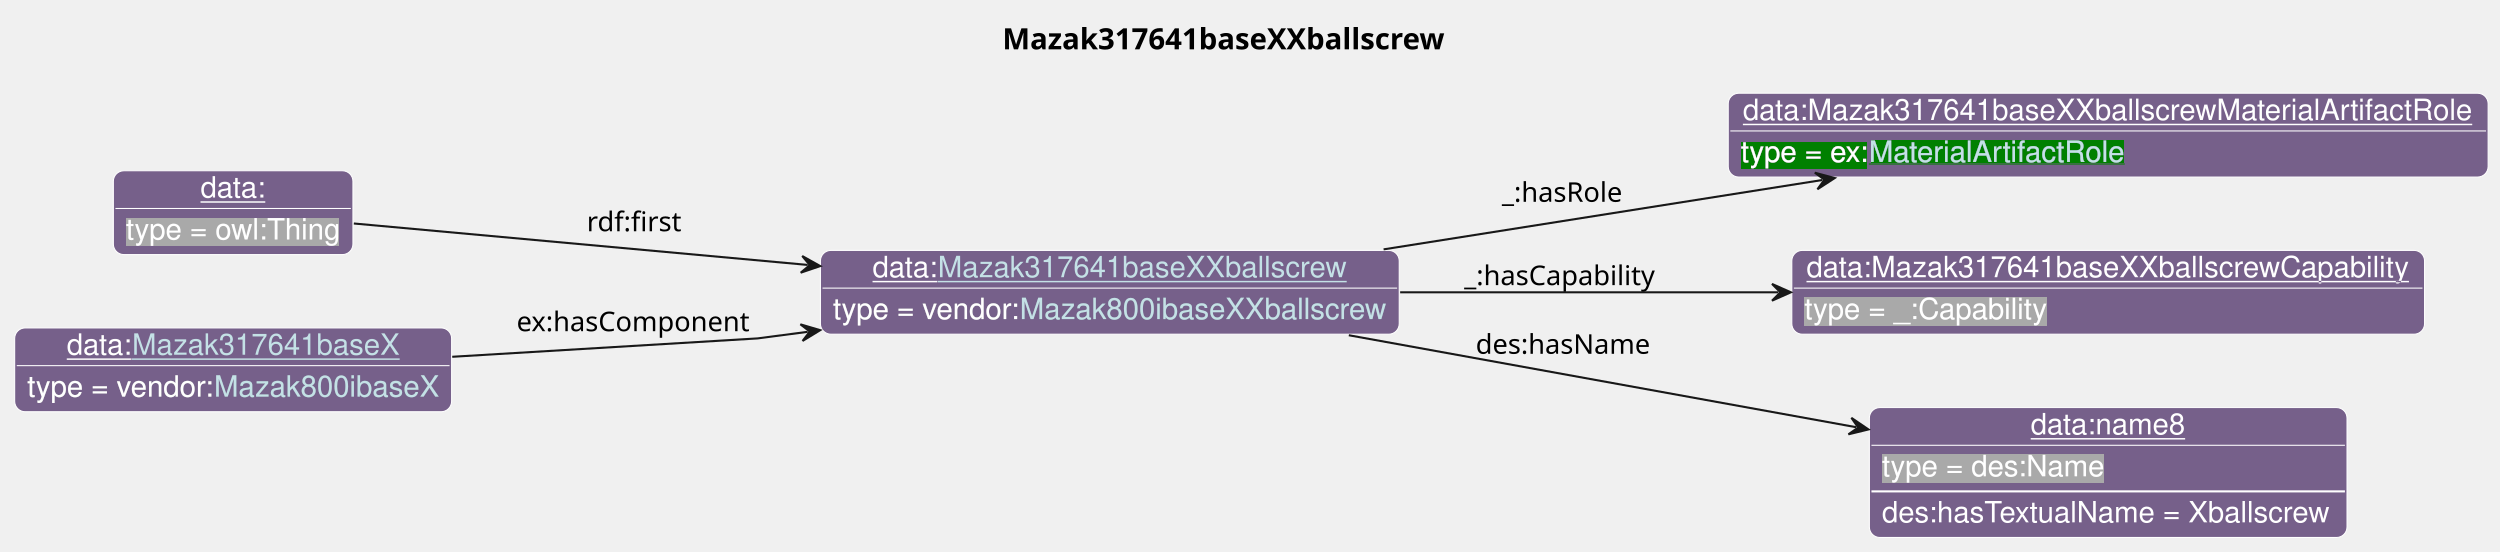
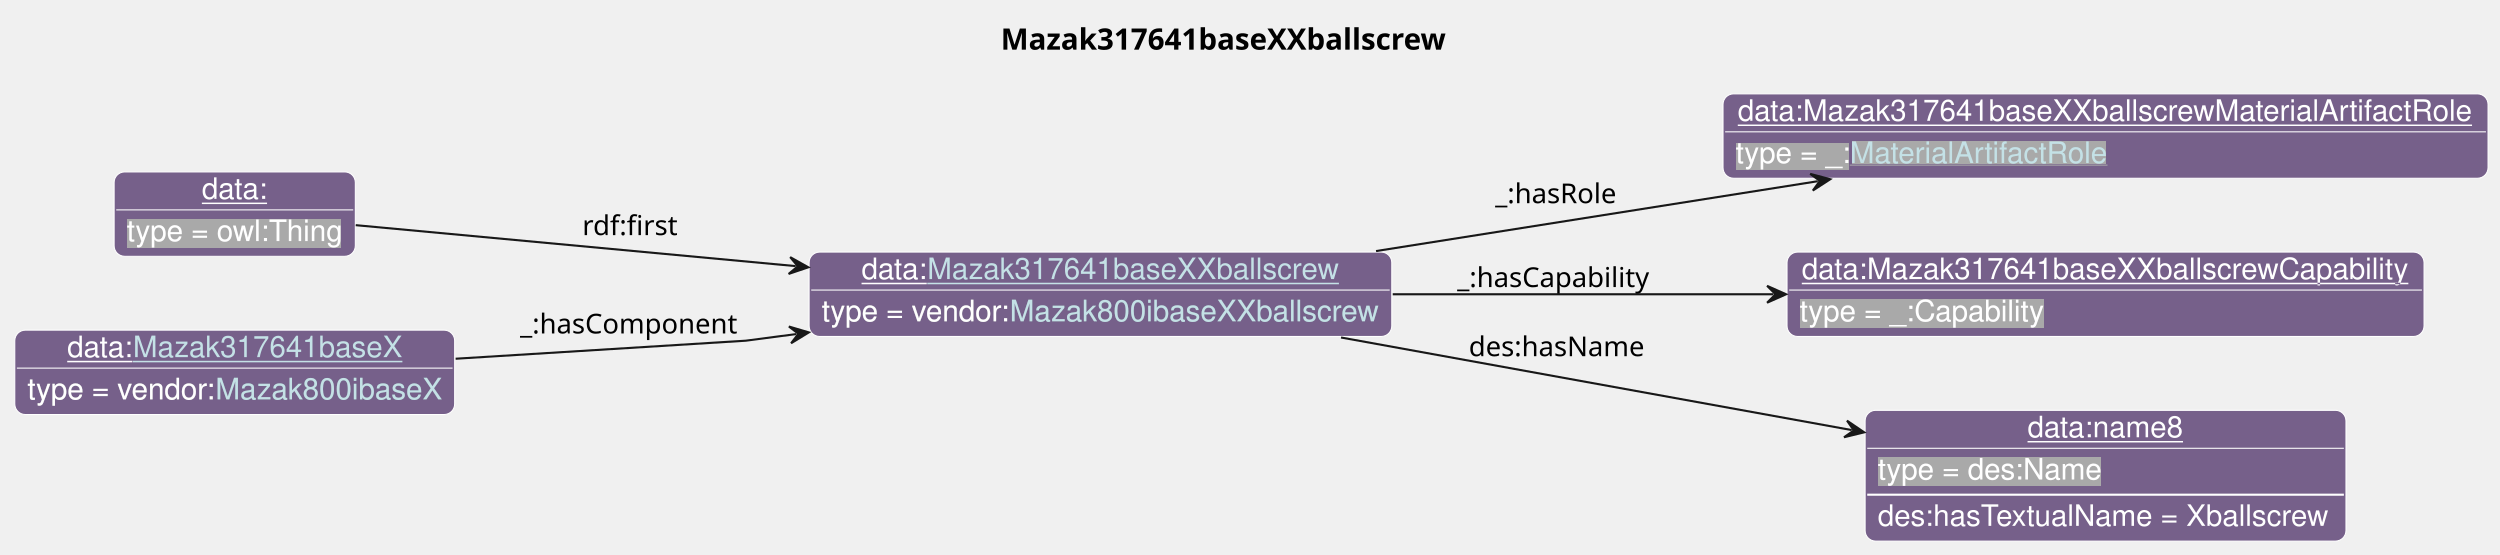
- <svg xmlns="http://www.w3.org/2000/svg" xmlns:xlink="http://www.w3.org/1999/xlink" contentStyleType="text/css" data-diagram-type="CLASS" height="263px" preserveAspectRatio="none" style="width:1193px;height:263px;background:#FFFFFF;" version="1.1" viewBox="0 0 1193 263" width="1193px" zoomAndPan="magnify">
+ <svg xmlns="http://www.w3.org/2000/svg" xmlns:xlink="http://www.w3.org/1999/xlink" contentStyleType="text/css" data-diagram-type="CLASS" height="263px" preserveAspectRatio="none" style="width:1185px;height:263px;background:#FFFFFF;" version="1.1" viewBox="0 0 1185 263" width="1185px" zoomAndPan="magnify">
  <defs>
-     <filter height="1" id="bt3cilxtibb640" width="1" x="0" y="0">
+     <filter height="1" id="b189mmughdpi2l0" width="1" x="0" y="0">
      <feFlood flood-color="#76608A" result="flood" />
      <feComposite in="SourceGraphic" in2="flood" operator="over" />
    </filter>
-     <filter height="1" id="bt3cilxtibb641" width="1" x="0" y="0">
-       <feFlood flood-color="#008000" result="flood" />
-       <feComposite in="SourceGraphic" in2="flood" operator="over" />
-     </filter>
-     <filter height="1" id="bt3cilxtibb642" width="1" x="0" y="0">
+     <filter height="1" id="b189mmughdpi2l1" width="1" x="0" y="0">
      <feFlood flood-color="#A9A9A9" result="flood" />
      <feComposite in="SourceGraphic" in2="flood" operator="over" />
    </filter>
  </defs>
  <g>
    <g class="title" data-source-line="13">
-       <text fill="#000000" font-family="sans-serif" font-size="14" font-weight="bold" lengthAdjust="spacing" textLength="222.64" x="478.348" y="23.535">Mazak317641baseXXballscrew</text>
+       <text fill="#000000" font-family="sans-serif" font-size="14" font-weight="bold" lengthAdjust="spacing" textLength="222.64" x="474.348" y="23.535">Mazak317641baseXXballscrew</text>
    </g>
    <g class="entity" data-entity="o0" data-source-line="131" data-uid="ent0002" id="entity_o0">
-       <rect fill="#76608A" height="40" rx="5" ry="5" style="stroke:#FFFFFF;stroke-width:0.5;" width="276.202" x="391.51" y="119.488" />
-       <text fill="#FFFFFF" font-family="Helvetica" font-size="14" lengthAdjust="spacing" text-decoration="underline" textLength="31.138" x="416.374" y="132.269">data:</text>
+       <rect fill="#76608A" height="40" rx="5" ry="5" style="stroke:#FFFFFF;stroke-width:0.5;" width="276.202" x="383.51" y="119.488" />
+       <text fill="#FFFFFF" font-family="Helvetica" font-size="14" lengthAdjust="spacing" text-decoration="underline" textLength="31.138" x="408.374" y="132.269">data:</text>
      <a href="./Mazak317641baseXXballscrew.html" target="_top" title="./Mazak317641baseXXballscrew.html" xlink:actuate="onRequest" xlink:href="./Mazak317641baseXXballscrew.html" xlink:show="new" xlink:title="./Mazak317641baseXXballscrew.html" xlink:type="simple">
-         <text fill="#C4E1E6" font-family="Helvetica" font-size="14" lengthAdjust="spacing" text-decoration="underline" textLength="195.337" x="447.512" y="132.269">Mazak317641baseXXballscrew</text>
+         <text fill="#C4E1E6" font-family="Helvetica" font-size="14" lengthAdjust="spacing" text-decoration="underline" textLength="195.337" x="439.512" y="132.269">Mazak317641baseXXballscrew</text>
      </a>
-       <line style="stroke:#FFFFFF;stroke-width:0.5;" x1="392.51" x2="666.712" y1="137.488" y2="137.488" />
-       <text fill="#FFFFFF" filter="url(#bt3cilxtibb640)" font-family="Helvetica" font-size="14" lengthAdjust="spacing" textLength="89.113" x="397.51" y="152.269">type = vendor:</text>
+       <line style="stroke:#FFFFFF;stroke-width:0.5;" x1="384.51" x2="658.712" y1="137.488" y2="137.488" />
+       <text fill="#FFFFFF" filter="url(#b189mmughdpi2l0)" font-family="Helvetica" font-size="14" lengthAdjust="spacing" textLength="89.113" x="389.51" y="152.269">type = vendor:</text>
      <a href="../Mazak.html#Mazak800ibaseXXballscrew" target="_top" title="../Mazak.html#Mazak800ibaseXXballscrew" xlink:actuate="onRequest" xlink:href="../Mazak.html#Mazak800ibaseXXballscrew" xlink:show="new" xlink:title="../Mazak.html#Mazak800ibaseXXballscrew" xlink:type="simple">
-         <text fill="#C4E1E6" filter="url(#bt3cilxtibb640)" font-family="Helvetica" font-size="14" lengthAdjust="spacing" textLength="175.089" x="486.623" y="152.269">Mazak800ibaseXXballscrew</text>
-         <line style="stroke:#76608A;stroke-width:0.5;" x1="486.623" x2="661.712" y1="153.269" y2="153.269" />
+         <text fill="#C4E1E6" filter="url(#b189mmughdpi2l0)" font-family="Helvetica" font-size="14" lengthAdjust="spacing" textLength="175.089" x="478.623" y="152.269">Mazak800ibaseXXballscrew</text>
+         <line style="stroke:#76608A;stroke-width:0.5;" x1="478.623" x2="653.712" y1="153.269" y2="153.269" />
      </a>
    </g>
    <g class="entity" data-entity="o1" data-source-line="131" data-uid="ent0003" id="entity_o1">
-       <rect fill="#76608A" height="40" rx="5" ry="5" style="stroke:#FFFFFF;stroke-width:0.5;" width="362.626" x="824.71" y="44.488" />
-       <text fill="#FFFFFF" font-family="Helvetica" font-size="14" lengthAdjust="spacing" text-decoration="underline" textLength="348.626" x="831.71" y="57.269">data:Mazak317641baseXXballscrewMaterialArtifactRole</text>
-       <line style="stroke:#FFFFFF;stroke-width:0.5;" x1="825.71" x2="1186.336" y1="62.488" y2="62.488" />
-       <text fill="#FFFFFF" filter="url(#bt3cilxtibb641)" font-family="Helvetica" font-size="14" lengthAdjust="spacing" textLength="61.093" x="830.71" y="77.269">type = ex:</text>
-       <a href="../Example.html#MaterialArtifactRole" target="_top" title="../Example.html#MaterialArtifactRole" xlink:actuate="onRequest" xlink:href="../Example.html#MaterialArtifactRole" xlink:show="new" xlink:title="../Example.html#MaterialArtifactRole" xlink:type="simple">
-         <text fill="#C4E1E6" filter="url(#bt3cilxtibb641)" font-family="Helvetica" font-size="14" lengthAdjust="spacing" textLength="122.151" x="891.803" y="77.269">MaterialArtifactRole</text>
-         <line style="stroke:#008000;stroke-width:0.5;" x1="891.803" x2="1013.954" y1="78.269" y2="78.269" />
+       <rect fill="#76608A" height="40" rx="5" ry="5" style="stroke:#FFFFFF;stroke-width:0.5;" width="362.626" x="816.71" y="44.488" />
+       <text fill="#FFFFFF" font-family="Helvetica" font-size="14" lengthAdjust="spacing" text-decoration="underline" textLength="348.626" x="823.71" y="57.269">data:Mazak317641baseXXballscrewMaterialArtifactRole</text>
+       <line style="stroke:#FFFFFF;stroke-width:0.5;" x1="817.71" x2="1178.336" y1="62.488" y2="62.488" />
+       <text fill="#FFFFFF" filter="url(#b189mmughdpi2l1)" font-family="Helvetica" font-size="14" lengthAdjust="spacing" textLength="54.093" x="822.71" y="77.269">type = _:</text>
+       <a href="../MTConnect.html#MaterialArtifactRole" target="_top" title="../MTConnect.html#MaterialArtifactRole" xlink:actuate="onRequest" xlink:href="../MTConnect.html#MaterialArtifactRole" xlink:show="new" xlink:title="../MTConnect.html#MaterialArtifactRole" xlink:type="simple">
+         <text fill="#C4E1E6" filter="url(#b189mmughdpi2l1)" font-family="Helvetica" font-size="14" lengthAdjust="spacing" textLength="122.151" x="876.803" y="77.269">MaterialArtifactRole</text>
+         <line style="stroke:#A9A9A9;stroke-width:0.5;" x1="876.803" x2="998.954" y1="78.269" y2="78.269" />
      </a>
    </g>
    <g class="entity" data-entity="o2" data-source-line="131" data-uid="ent0004" id="entity_o2">
-       <rect fill="#76608A" height="40" rx="5" ry="5" style="stroke:#FFFFFF;stroke-width:0.5;" width="301.95" x="855.05" y="119.488" />
-       <text fill="#FFFFFF" font-family="Helvetica" font-size="14" lengthAdjust="spacing" text-decoration="underline" textLength="287.95" x="862.05" y="132.269">data:Mazak317641baseXXballscrewCapability</text>
-       <line style="stroke:#FFFFFF;stroke-width:0.5;" x1="856.05" x2="1156" y1="137.488" y2="137.488" />
-       <text fill="#FFFFFF" filter="url(#bt3cilxtibb642)" font-family="Helvetica" font-size="14" lengthAdjust="spacing" textLength="115.568" x="861.05" y="152.269">type = _:Capability</text>
+       <rect fill="#76608A" height="40" rx="5" ry="5" style="stroke:#FFFFFF;stroke-width:0.5;" width="301.95" x="847.05" y="119.488" />
+       <text fill="#FFFFFF" font-family="Helvetica" font-size="14" lengthAdjust="spacing" text-decoration="underline" textLength="287.95" x="854.05" y="132.269">data:Mazak317641baseXXballscrewCapability</text>
+       <line style="stroke:#FFFFFF;stroke-width:0.5;" x1="848.05" x2="1148" y1="137.488" y2="137.488" />
+       <text fill="#FFFFFF" filter="url(#b189mmughdpi2l1)" font-family="Helvetica" font-size="14" lengthAdjust="spacing" textLength="115.568" x="853.05" y="152.269">type = _:Capability</text>
    </g>
    <g class="entity" data-entity="o3" data-source-line="131" data-uid="ent0005" id="entity_o3">
-       <rect fill="#76608A" height="62" rx="5" ry="5" style="stroke:#FFFFFF;stroke-width:0.5;" width="227.934" x="892.06" y="194.488" />
-       <text fill="#FFFFFF" font-family="Helvetica" font-size="14" lengthAdjust="spacing" text-decoration="underline" textLength="73.944" x="969.055" y="207.269">data:name8</text>
-       <line style="stroke:#FFFFFF;stroke-width:0.5;" x1="893.06" x2="1118.994" y1="212.488" y2="212.488" />
-       <text fill="#FFFFFF" filter="url(#bt3cilxtibb642)" font-family="Helvetica" font-size="14" lengthAdjust="spacing" textLength="106.224" x="898.06" y="227.269">type = des:Name</text>
-       <line style="stroke:#FFFFFF;stroke-width:1;" x1="893.06" x2="1118.994" y1="234.488" y2="234.488" />
-       <text fill="#FFFFFF" font-family="Helvetica" font-size="14" lengthAdjust="spacing" textLength="215.934" x="898.06" y="249.269">des:hasTextualName = Xballscrew</text>
+       <rect fill="#76608A" height="62" rx="5" ry="5" style="stroke:#FFFFFF;stroke-width:0.5;" width="227.934" x="884.06" y="194.488" />
+       <text fill="#FFFFFF" font-family="Helvetica" font-size="14" lengthAdjust="spacing" text-decoration="underline" textLength="73.944" x="961.055" y="207.269">data:name8</text>
+       <line style="stroke:#FFFFFF;stroke-width:0.5;" x1="885.06" x2="1110.994" y1="212.488" y2="212.488" />
+       <text fill="#FFFFFF" filter="url(#b189mmughdpi2l1)" font-family="Helvetica" font-size="14" lengthAdjust="spacing" textLength="106.224" x="890.06" y="227.269">type = des:Name</text>
+       <line style="stroke:#FFFFFF;stroke-width:1;" x1="885.06" x2="1110.994" y1="234.488" y2="234.488" />
+       <text fill="#FFFFFF" font-family="Helvetica" font-size="14" lengthAdjust="spacing" textLength="215.934" x="890.06" y="249.269">des:hasTextualName = Xballscrew</text>
    </g>
    <g class="entity" data-entity="o4" data-source-line="131" data-uid="ent0006" id="entity_o4">
      <rect fill="#76608A" height="40" rx="5" ry="5" style="stroke:#FFFFFF;stroke-width:0.5;" width="114.334" x="54.09" y="81.488" />
      <text fill="#FFFFFF" font-family="Helvetica" font-size="14" lengthAdjust="spacing" text-decoration="underline" textLength="31.138" x="95.688" y="94.269">data:</text>
      <line style="stroke:#FFFFFF;stroke-width:0.5;" x1="55.09" x2="167.424" y1="99.488" y2="99.488" />
-       <text fill="#FFFFFF" filter="url(#bt3cilxtibb642)" font-family="Helvetica" font-size="14" lengthAdjust="spacing" textLength="102.334" x="60.09" y="114.269">type = owl:Thing</text>
+       <text fill="#FFFFFF" filter="url(#b189mmughdpi2l1)" font-family="Helvetica" font-size="14" lengthAdjust="spacing" textLength="102.334" x="60.09" y="114.269">type = owl:Thing</text>
    </g>
    <g class="entity" data-entity="o5" data-source-line="131" data-uid="ent0007" id="entity_o5">
      <rect fill="#76608A" height="40" rx="5" ry="5" style="stroke:#FFFFFF;stroke-width:0.5;" width="208.513" x="7" y="156.488" />
      <text fill="#FFFFFF" font-family="Helvetica" font-size="14" lengthAdjust="spacing" text-decoration="underline" textLength="31.138" x="31.864" y="169.269">data:</text>
      <a href="./Mazak317641baseX.html" target="_top" title="./Mazak317641baseX.html" xlink:actuate="onRequest" xlink:href="./Mazak317641baseX.html" xlink:show="new" xlink:title="./Mazak317641baseX.html" xlink:type="simple">
        <text fill="#C4E1E6" font-family="Helvetica" font-size="14" lengthAdjust="spacing" text-decoration="underline" textLength="127.647" x="63.002" y="169.269">Mazak317641baseX</text>
      </a>
      <line style="stroke:#FFFFFF;stroke-width:0.5;" x1="8" x2="214.513" y1="174.488" y2="174.488" />
-       <text fill="#FFFFFF" filter="url(#bt3cilxtibb640)" font-family="Helvetica" font-size="14" lengthAdjust="spacing" textLength="89.113" x="13" y="189.269">type = vendor:</text>
+       <text fill="#FFFFFF" filter="url(#b189mmughdpi2l0)" font-family="Helvetica" font-size="14" lengthAdjust="spacing" textLength="89.113" x="13" y="189.269">type = vendor:</text>
      <a href="../Mazak.html#Mazak800ibaseX" target="_top" title="../Mazak.html#Mazak800ibaseX" xlink:actuate="onRequest" xlink:href="../Mazak.html#Mazak800ibaseX" xlink:show="new" xlink:title="../Mazak.html#Mazak800ibaseX" xlink:type="simple">
-         <text fill="#C4E1E6" filter="url(#bt3cilxtibb640)" font-family="Helvetica" font-size="14" lengthAdjust="spacing" textLength="107.399" x="102.113" y="189.269">Mazak800ibaseX</text>
+         <text fill="#C4E1E6" filter="url(#b189mmughdpi2l0)" font-family="Helvetica" font-size="14" lengthAdjust="spacing" textLength="107.399" x="102.113" y="189.269">Mazak800ibaseX</text>
        <line style="stroke:#76608A;stroke-width:0.5;" x1="102.113" x2="209.513" y1="190.269" y2="190.269" />
      </a>
    </g>
    <g class="link" data-entity-1="o0" data-entity-2="o1" data-source-line="195" data-uid="lnk8" id="link_o0_o1">
-       <path codeLine="195" d="M660.25,118.998 C727.19,108.408 802.704,96.475 869.624,85.895" fill="none" id="o0-to-o1" style="stroke:#181818;stroke-width:1;" />
-       <polygon fill="#181818" points="875.55,84.958,866.036,82.413,870.611,85.739,867.285,90.315,875.55,84.958" style="stroke:#181818;stroke-width:1;" />
-       <text fill="#000000" font-family="sans-serif" font-size="13" lengthAdjust="spacing" textLength="59.693" x="716.71" y="96.307">_:hasRole</text>
+       <path codeLine="195" d="M652.25,118.998 C719.19,108.408 794.704,96.475 861.624,85.895" fill="none" id="o0-to-o1" style="stroke:#181818;stroke-width:1;" />
+       <polygon fill="#181818" points="867.55,84.958,858.036,82.413,862.611,85.739,859.285,90.315,867.55,84.958" style="stroke:#181818;stroke-width:1;" />
+       <text fill="#000000" font-family="sans-serif" font-size="13" lengthAdjust="spacing" textLength="59.693" x="708.71" y="96.307">_:hasRole</text>
    </g>
    <g class="link" data-entity-1="o0" data-entity-2="o2" data-source-line="195" data-uid="lnk9" id="link_o0_o2">
-       <path codeLine="195" d="M668.15,139.488 C726.57,139.488 788.84,139.488 848.6,139.488" fill="none" id="o0-to-o2" style="stroke:#181818;stroke-width:1;" />
-       <polygon fill="#181818" points="854.6,139.488,845.6,135.488,849.6,139.488,845.6,143.488,854.6,139.488" style="stroke:#181818;stroke-width:1;" />
-       <text fill="#000000" font-family="sans-serif" font-size="13" lengthAdjust="spacing" textLength="95.132" x="698.71" y="136.057">_:hasCapability</text>
+       <path codeLine="195" d="M660.15,139.488 C718.57,139.488 780.84,139.488 840.6,139.488" fill="none" id="o0-to-o2" style="stroke:#181818;stroke-width:1;" />
+       <polygon fill="#181818" points="846.6,139.488,837.6,135.488,841.6,139.488,837.6,143.488,846.6,139.488" style="stroke:#181818;stroke-width:1;" />
+       <text fill="#000000" font-family="sans-serif" font-size="13" lengthAdjust="spacing" textLength="95.132" x="690.71" y="136.057">_:hasCapability</text>
    </g>
    <g class="link" data-entity-1="o0" data-entity-2="o3" data-source-line="195" data-uid="lnk10" id="link_o0_o3">
-       <path codeLine="195" d="M643.65,159.978 C718.6,173.568 810.696,190.258 885.726,203.858" fill="none" id="o0-to-o3" style="stroke:#181818;stroke-width:1;" />
-       <polygon fill="#181818" points="891.63,204.928,883.488,199.387,886.71,204.036,882.061,207.259,891.63,204.928" style="stroke:#181818;stroke-width:1;" />
-       <text fill="#000000" font-family="sans-serif" font-size="13" lengthAdjust="spacing" textLength="84.202" x="704.21" y="168.827">des:hasName</text>
+       <path codeLine="195" d="M635.65,159.978 C710.6,173.568 802.696,190.258 877.726,203.858" fill="none" id="o0-to-o3" style="stroke:#181818;stroke-width:1;" />
+       <polygon fill="#181818" points="883.63,204.928,875.488,199.387,878.71,204.036,874.061,207.259,883.63,204.928" style="stroke:#181818;stroke-width:1;" />
+       <text fill="#000000" font-family="sans-serif" font-size="13" lengthAdjust="spacing" textLength="84.202" x="696.21" y="168.827">des:hasName</text>
    </g>
    <g class="link" data-entity-1="o4" data-entity-2="o0" data-source-line="195" data-uid="lnk11" id="link_o4_o0">
-       <path codeLine="195" d="M168.84,106.648 C225.76,111.848 309.725,119.513 385.445,126.423" fill="none" id="o4-to-o0" style="stroke:#181818;stroke-width:1;" />
-       <polygon fill="#181818" points="391.42,126.968,382.821,122.167,386.441,126.514,382.094,130.134,391.42,126.968" style="stroke:#181818;stroke-width:1;" />
-       <text fill="#000000" font-family="sans-serif" font-size="13" lengthAdjust="spacing" textLength="47.741" x="280.01" y="110.347">rdf:first</text>
+       <path codeLine="195" d="M168.61,106.728 C223.74,111.858 303.906,119.322 377.166,126.142" fill="none" id="o4-to-o0" style="stroke:#181818;stroke-width:1;" />
+       <polygon fill="#181818" points="383.14,126.698,374.55,121.881,378.161,126.235,373.808,129.847,383.14,126.698" style="stroke:#181818;stroke-width:1;" />
+       <text fill="#000000" font-family="sans-serif" font-size="13" lengthAdjust="spacing" textLength="47.741" x="276.01" y="111.437">rdf:first</text>
    </g>
    <g class="link" data-entity-1="o5" data-entity-2="o0" data-source-line="195" data-uid="lnk12" id="link_o5_o0">
-       <path codeLine="195" d="M215.8,170.258 C284.28,166.138 361.51,161.488 361.51,161.488 C361.51,161.488 367.701,160.67 385.441,158.34" fill="none" id="o5-to-o0" style="stroke:#181818;stroke-width:1;" />
-       <polygon fill="#181818" points="391.39,157.558,381.946,154.764,386.433,158.209,382.988,162.696,391.39,157.558" style="stroke:#181818;stroke-width:1;" />
-       <text fill="#000000" font-family="sans-serif" font-size="13" lengthAdjust="spacing" textLength="114.728" x="246.51" y="158.057">ex:hasComponent</text>
+       <path codeLine="195" d="M215.97,170.038 C281.36,165.978 353.51,161.488 353.51,161.488 C353.51,161.488 359.701,160.67 377.441,158.34" fill="none" id="o5-to-o0" style="stroke:#181818;stroke-width:1;" />
+       <polygon fill="#181818" points="383.39,157.558,373.946,154.764,378.433,158.209,374.988,162.696,383.39,157.558" style="stroke:#181818;stroke-width:1;" />
+       <text fill="#000000" font-family="sans-serif" font-size="13" lengthAdjust="spacing" textLength="106.012" x="246.51" y="158.057">_:hasComponent</text>
    </g>
  </g>
</svg>
